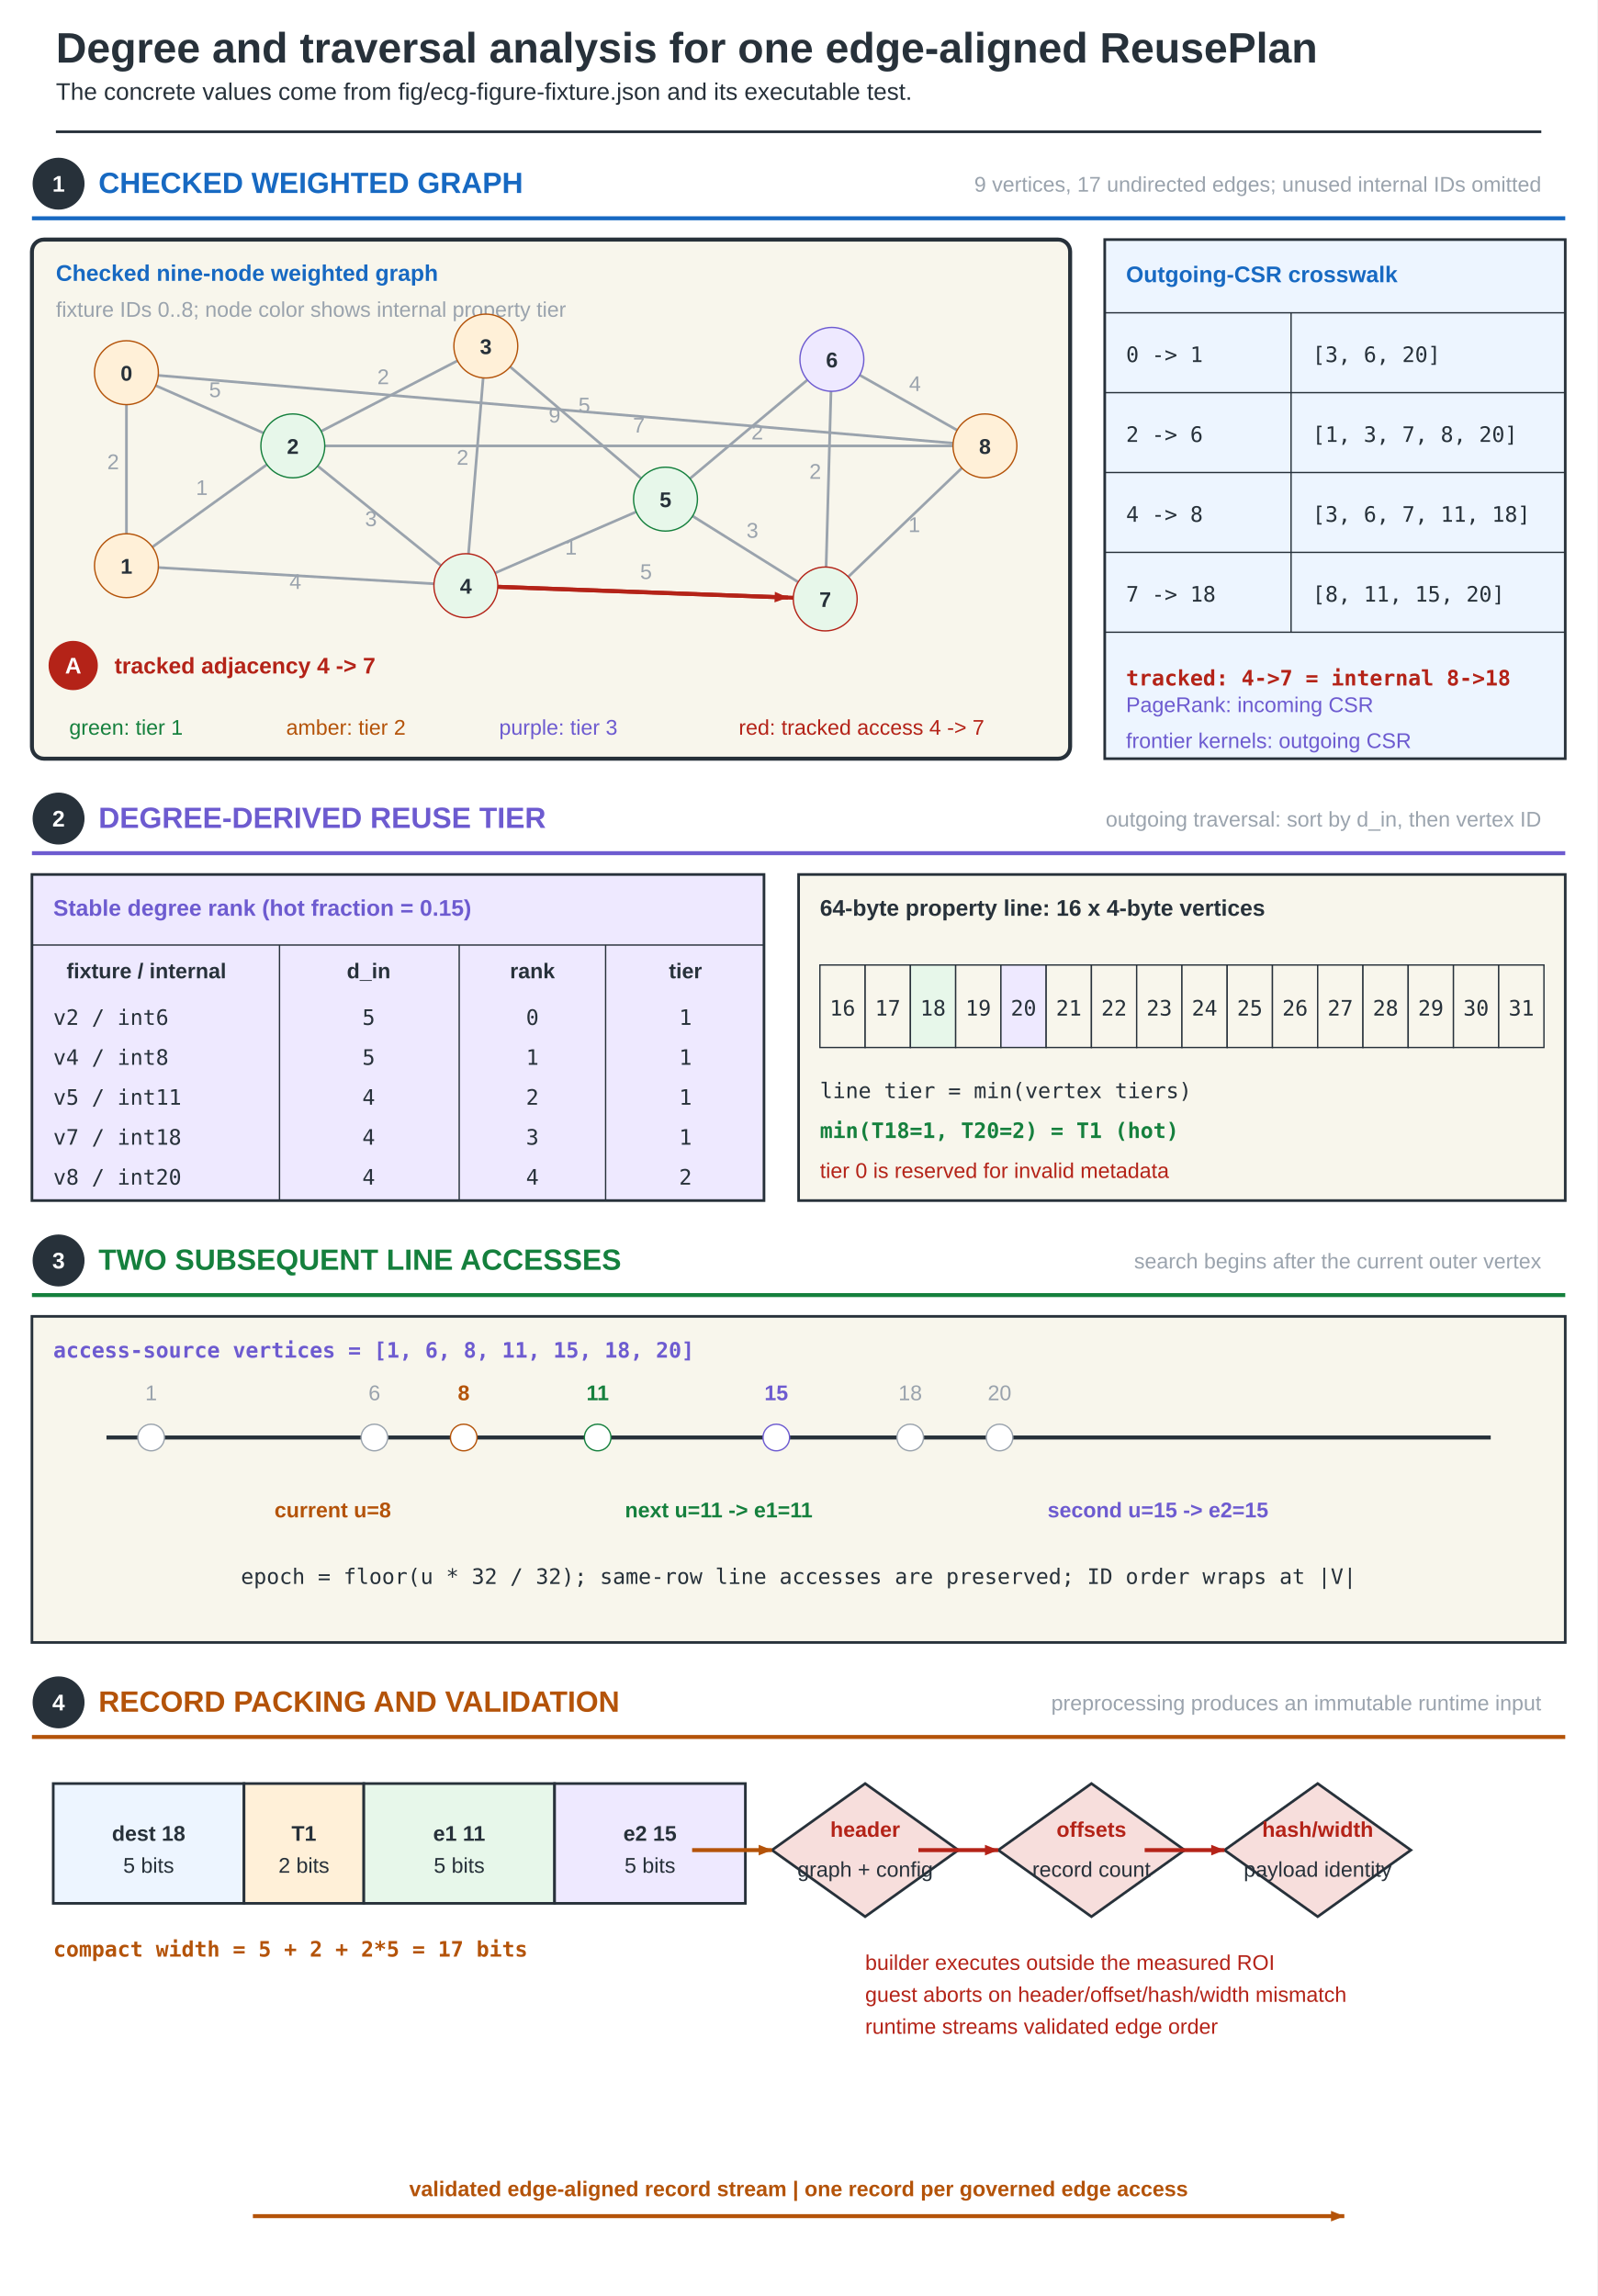
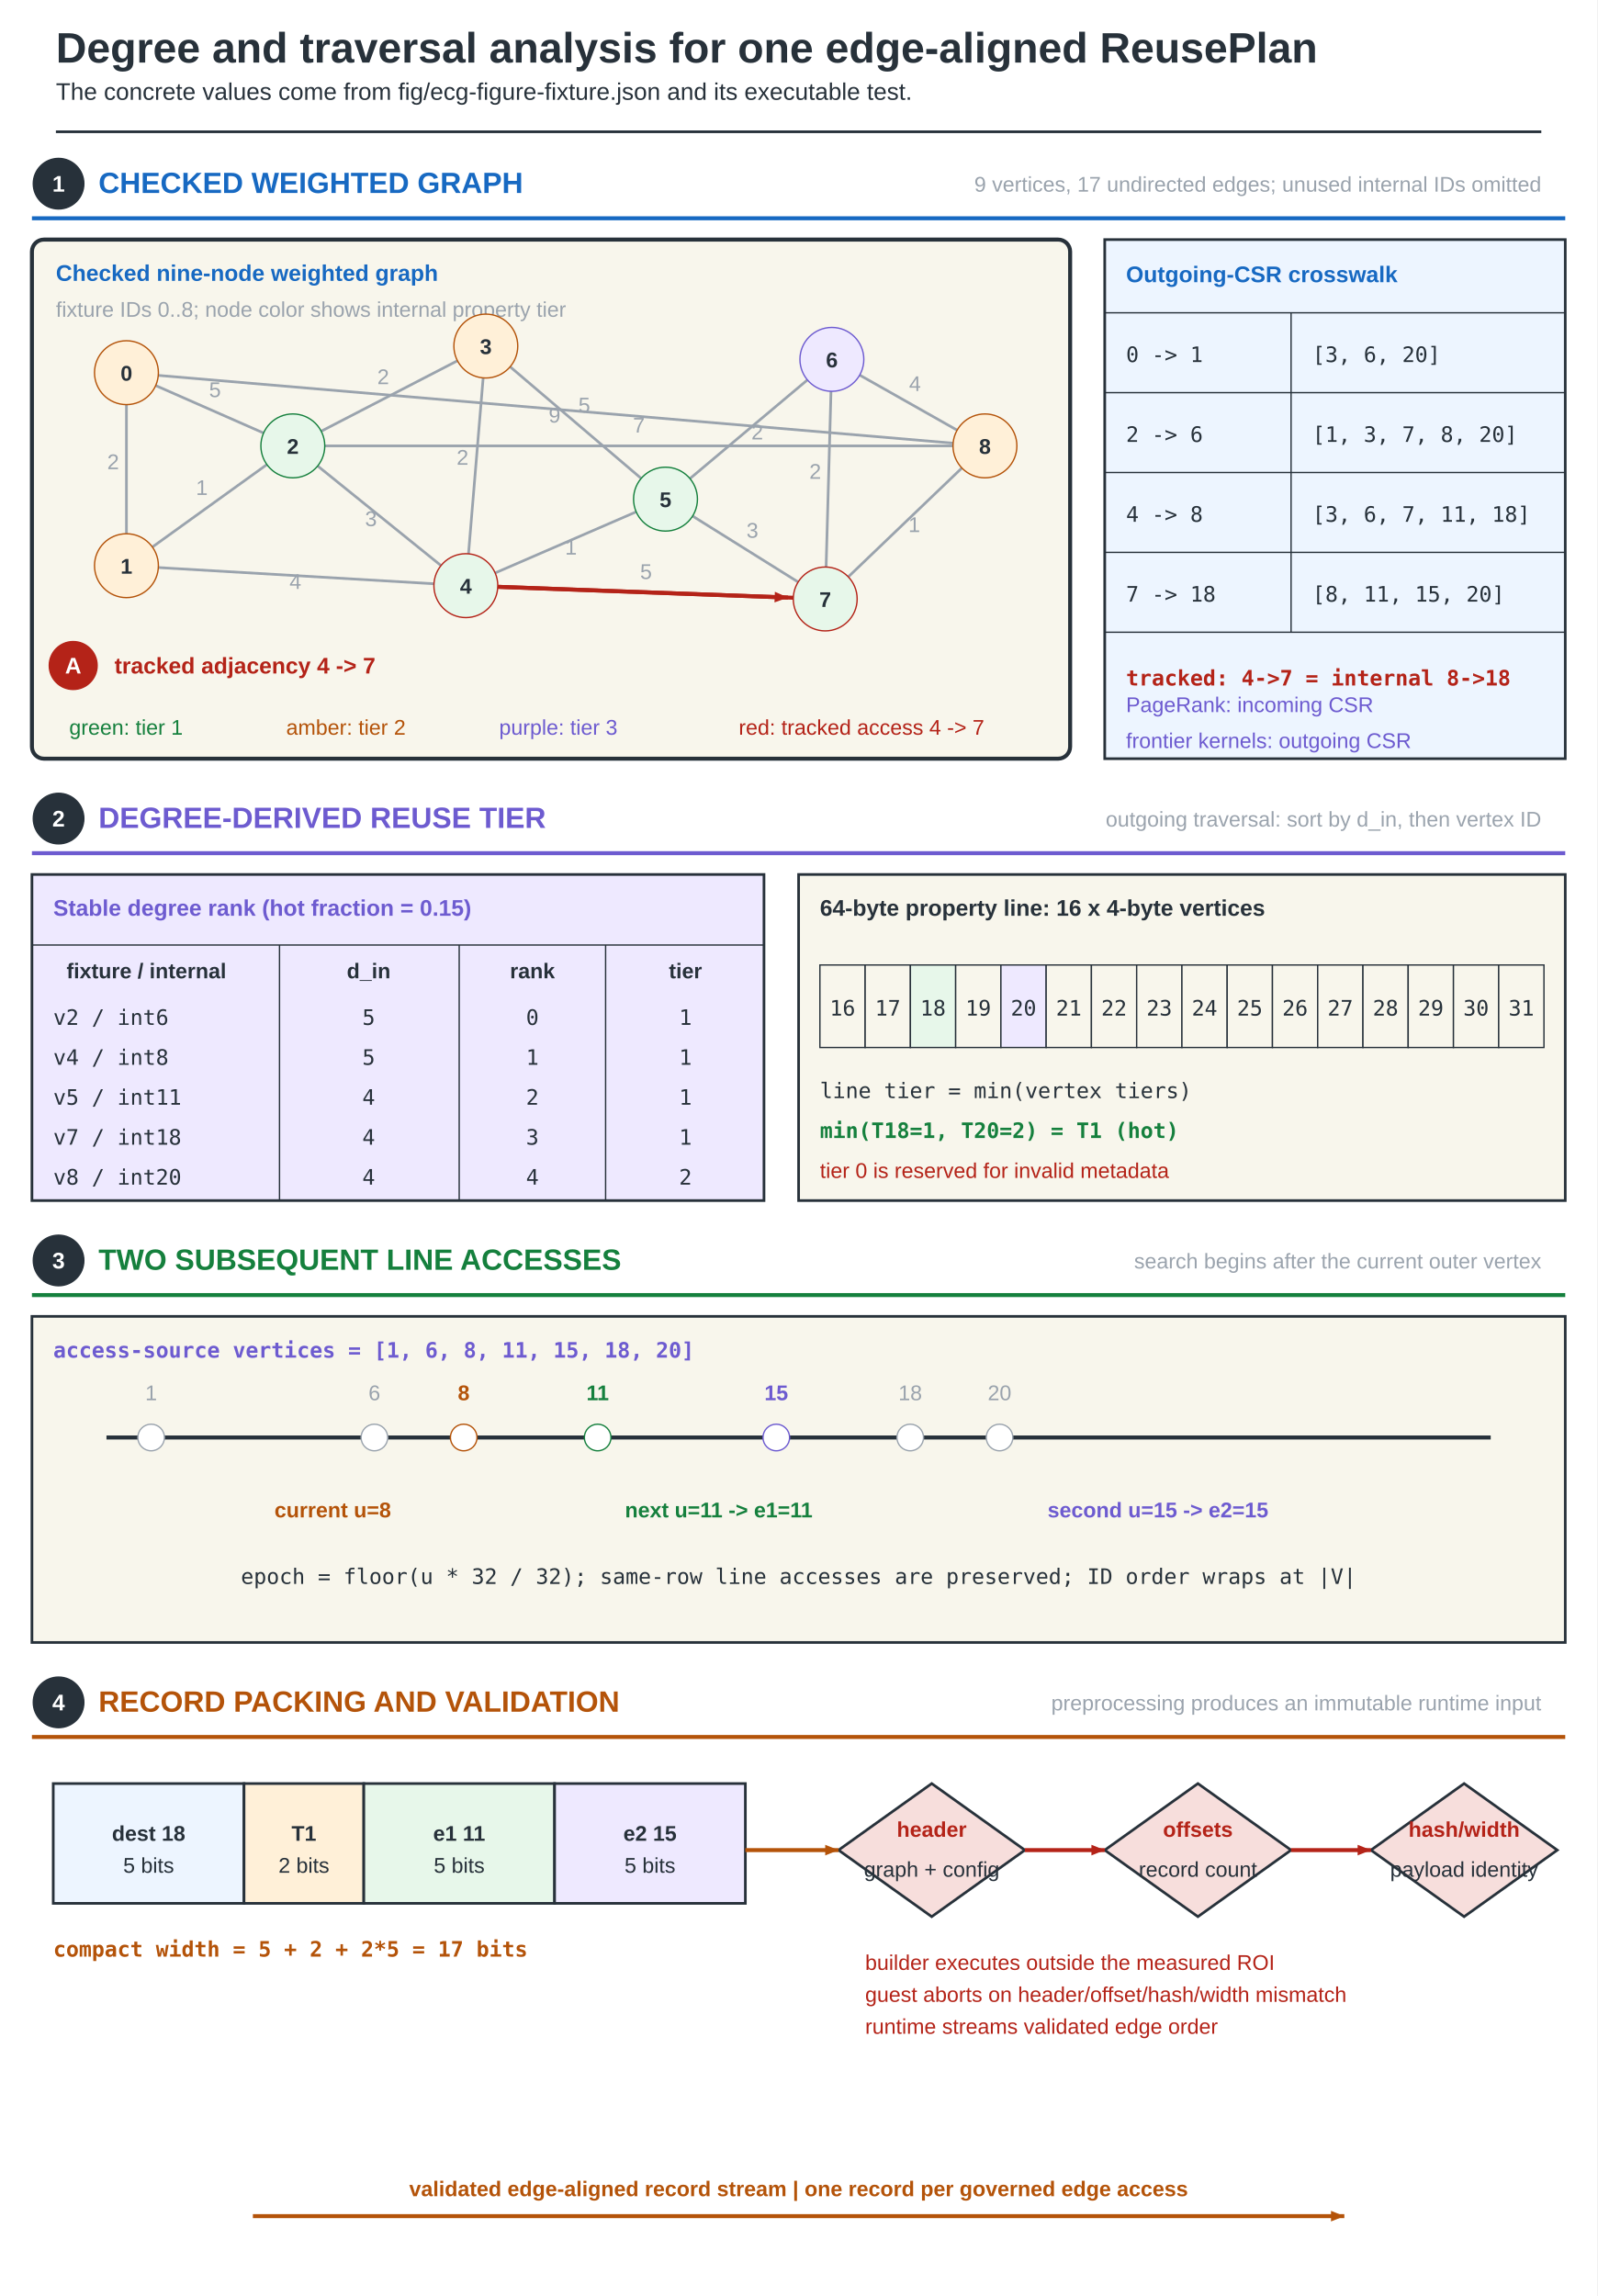
<svg xmlns="http://www.w3.org/2000/svg" width="1200" height="1725" viewBox="0 0 1200 1725" role="img" aria-labelledby="title desc" fill="#27313A" data-figure-schema="ecg-public/v1">
  <defs>
    <marker id="arrow-blue" viewBox="0 0 10 8" markerWidth="10" markerHeight="8" refX="10" refY="4" orient="auto" markerUnits="userSpaceOnUse">
      <path d="M0 0 L10 4 L0 8 Z" fill="#1769C2" />
    </marker>
    <marker id="arrow-green" viewBox="0 0 10 8" markerWidth="10" markerHeight="8" refX="10" refY="4" orient="auto" markerUnits="userSpaceOnUse">
      <path d="M0 0 L10 4 L0 8 Z" fill="#15803D" />
    </marker>
    <marker id="arrow-amber" viewBox="0 0 10 8" markerWidth="10" markerHeight="8" refX="10" refY="4" orient="auto" markerUnits="userSpaceOnUse">
      <path d="M0 0 L10 4 L0 8 Z" fill="#B45309" />
    </marker>
    <marker id="arrow-red" viewBox="0 0 10 8" markerWidth="10" markerHeight="8" refX="10" refY="4" orient="auto" markerUnits="userSpaceOnUse">
      <path d="M0 0 L10 4 L0 8 Z" fill="#B42318" />
    </marker>
    <marker id="arrow-purple" viewBox="0 0 10 8" markerWidth="10" markerHeight="8" refX="10" refY="4" orient="auto" markerUnits="userSpaceOnUse">
      <path d="M0 0 L10 4 L0 8 Z" fill="#6D5BD0" />
    </marker>
    <marker id="arrow-gray" viewBox="0 0 10 8" markerWidth="10" markerHeight="8" refX="10" refY="4" orient="auto" markerUnits="userSpaceOnUse">
      <path d="M0 0 L10 4 L0 8 Z" fill="#9AA3AD" />
    </marker>
    <marker id="arrow-ink" viewBox="0 0 10 8" markerWidth="10" markerHeight="8" refX="10" refY="4" orient="auto" markerUnits="userSpaceOnUse">
      <path d="M0 0 L10 4 L0 8 Z" fill="#27313A" />
    </marker>
    <style>
      :root { color-scheme: light dark; }
      @media (prefers-color-scheme: dark) {
        [fill="#FFFFFF"]{fill:#1E2327}[stroke="#FFFFFF"]{stroke:#1E2327}
        [fill="#F8F6EC"]{fill:#252A2E}[stroke="#F8F6EC"]{stroke:#252A2E}
        [fill="#EDF5FF"]{fill:#273846}[stroke="#EDF5FF"]{stroke:#273846}
        [fill="#E7F7EA"]{fill:#24382A}[stroke="#E7F7EA"]{stroke:#24382A}
        [fill="#FFF0D8"]{fill:#3B3122}[stroke="#FFF0D8"]{stroke:#3B3122}
        [fill="#F7DEDC"]{fill:#3D292A}[stroke="#F7DEDC"]{stroke:#3D292A}
        [fill="#EEE9FF"]{fill:#302C3C}[stroke="#EEE9FF"]{stroke:#302C3C}
        [fill="#27313A"]{fill:#ECE7DD}[stroke="#27313A"]{stroke:#ECE7DD}
        [fill="#9AA3AD"]{fill:#747D86}[stroke="#9AA3AD"]{stroke:#747D86}
        [fill="#1769C2"]{fill:#63A8FF}[stroke="#1769C2"]{stroke:#63A8FF}
        [fill="#15803D"]{fill:#63D68B}[stroke="#15803D"]{stroke:#63D68B}
        [fill="#B45309"]{fill:#F0B35A}[stroke="#B45309"]{stroke:#F0B35A}
        [fill="#6D5BD0"]{fill:#A79BF0}[stroke="#6D5BD0"]{stroke:#A79BF0}
        [fill="#B42318"]{fill:#F09B95}[stroke="#B42318"]{stroke:#F09B95}
      }
      .sans{font-family:Arial,Helvetica,sans-serif}
      .mono{font-family:"SFMono-Regular",Consolas,monospace}
      .title{font-size:32px;font-weight:700}
      .subtitle{font-size:18px}
      .heading{font-size:22px;font-weight:700}
      .label{font-size:17px;font-weight:700}
      .body{font-size:16px}
</style>
  </defs>
  <rect x="0" y="0" width="1200" height="1725" fill="#FFFFFF" />
  <text x="42" y="47" text-anchor="start" class="sans title" fill="#27313A" font-weight="700">Degree and traversal analysis for one edge-aligned ReusePlan</text>
  <text x="42" y="75" text-anchor="start" class="sans subtitle" fill="#27313A">The concrete values come from fig/ecg-figure-fixture.json and its executable test.</text>
  <line x1="42" y1="99" x2="1158" y2="99" stroke="#27313A" stroke-width="2" />
  <circle cx="44" cy="138" r="19" fill="#27313A" stroke="#27313A" stroke-width="1" />
  <text x="44" y="144" text-anchor="middle" class="sans label" fill="#FFFFFF" font-weight="700">1</text>
  <text x="74" y="145" text-anchor="start" class="sans heading" fill="#1769C2" font-weight="700">CHECKED WEIGHTED GRAPH</text>
  <text x="1158" y="144" text-anchor="end" class="sans body" fill="#9AA3AD">9 vertices, 17 undirected edges; unused internal IDs omitted</text>
  <line x1="24" y1="164" x2="1176" y2="164" stroke="#1769C2" stroke-width="3" />
  <rect x="24" y="180" width="780" height="390" rx="9" fill="#F8F6EC" stroke="#27313A" stroke-width="3" />
  <text x="42" y="211" text-anchor="start" class="sans label" fill="#1769C2" font-weight="700">Checked nine-node weighted graph</text>
  <text x="42" y="238" text-anchor="start" class="sans body" fill="#9AA3AD">fixture IDs 0..8; node color shows internal property tier</text>
  <line x1="95" y1="280" x2="95" y2="425" stroke="#9AA3AD" stroke-width="2" />
  <text x="85.0" y="352.5" text-anchor="middle" class="sans body" fill="#9AA3AD">2</text>
  <line x1="95" y1="280" x2="220" y2="335" stroke="#9AA3AD" stroke-width="2" />
  <text x="161.527" y="298.347" text-anchor="middle" class="sans body" fill="#9AA3AD">5</text>
  <line x1="95" y1="280" x2="740" y2="335" stroke="#9AA3AD" stroke-width="2" />
  <text x="416.65" y="317.464" text-anchor="middle" class="sans body" fill="#9AA3AD">9</text>
  <line x1="95" y1="425" x2="220" y2="335" stroke="#9AA3AD" stroke-width="2" />
  <text x="151.657" y="371.885" text-anchor="middle" class="sans body" fill="#9AA3AD">1</text>
  <line x1="95" y1="425" x2="350" y2="440" stroke="#9AA3AD" stroke-width="2" />
  <text x="221.913" y="442.483" text-anchor="middle" class="sans body" fill="#9AA3AD">4</text>
  <line x1="220" y1="335" x2="365" y2="260" stroke="#9AA3AD" stroke-width="2" />
  <text x="287.906" y="288.618" text-anchor="middle" class="sans body" fill="#9AA3AD">2</text>
  <line x1="220" y1="335" x2="350" y2="440" stroke="#9AA3AD" stroke-width="2" />
  <text x="278.717" y="395.279" text-anchor="middle" class="sans body" fill="#9AA3AD">3</text>
  <line x1="220" y1="335" x2="740" y2="335" stroke="#9AA3AD" stroke-width="2" />
  <text x="480.0" y="325.0" text-anchor="middle" class="sans body" fill="#9AA3AD">7</text>
  <line x1="365" y1="260" x2="350" y2="440" stroke="#9AA3AD" stroke-width="2" />
  <text x="347.535" y="349.17" text-anchor="middle" class="sans body" fill="#9AA3AD">2</text>
  <line x1="365" y1="260" x2="500" y2="375" stroke="#9AA3AD" stroke-width="2" />
  <text x="438.985" y="309.888" text-anchor="middle" class="sans body" fill="#9AA3AD">5</text>
  <line x1="350" y1="440" x2="500" y2="375" stroke="#9AA3AD" stroke-width="2" />
  <text x="428.976" y="416.676" text-anchor="middle" class="sans body" fill="#9AA3AD">1</text>
  <line x1="350" y1="440" x2="620" y2="450" stroke="#B42318" stroke-width="3" />
  <text x="485.37" y="435.007" text-anchor="middle" class="sans body" fill="#9AA3AD">5</text>
  <line x1="500" y1="375" x2="625" y2="270" stroke="#9AA3AD" stroke-width="2" />
  <text x="568.932" y="330.157" text-anchor="middle" class="sans body" fill="#9AA3AD">2</text>
  <line x1="500" y1="375" x2="620" y2="450" stroke="#9AA3AD" stroke-width="2" />
  <text x="565.3" y="404.02" text-anchor="middle" class="sans body" fill="#9AA3AD">3</text>
  <line x1="625" y1="270" x2="620" y2="450" stroke="#9AA3AD" stroke-width="2" />
  <text x="612.504" y="359.722" text-anchor="middle" class="sans body" fill="#9AA3AD">2</text>
  <line x1="625" y1="270" x2="740" y2="335" stroke="#9AA3AD" stroke-width="2" />
  <text x="687.421" y="293.794" text-anchor="middle" class="sans body" fill="#9AA3AD">4</text>
  <line x1="620" y1="450" x2="740" y2="335" stroke="#9AA3AD" stroke-width="2" />
  <text x="686.919" y="399.72" text-anchor="middle" class="sans body" fill="#9AA3AD">1</text>
  <path d="M374.983 440.925 L592.019 448.964" fill="none" stroke="#B42318" stroke-width="3" marker-end="url(#arrow-red)" data-flow-kind="model-edge" />
  <text x="52" y="552" text-anchor="start" class="sans body" fill="#15803D">green: tier 1</text>
  <text x="215" y="552" text-anchor="start" class="sans body" fill="#B45309">amber: tier 2</text>
  <text x="375" y="552" text-anchor="start" class="sans body" fill="#6D5BD0">purple: tier 3</text>
  <text x="555" y="552" text-anchor="start" class="sans body" fill="#B42318">red: tracked access 4 -&gt; 7</text>
  <circle cx="95" cy="280" r="24" fill="#FFF0D8" stroke="#B45309" stroke-width="1" />
  <text x="95" y="286" text-anchor="middle" class="sans body" fill="#27313A" font-weight="700">0</text>
  <circle cx="95" cy="425" r="24" fill="#FFF0D8" stroke="#B45309" stroke-width="1" />
  <text x="95" y="431" text-anchor="middle" class="sans body" fill="#27313A" font-weight="700">1</text>
  <circle cx="220" cy="335" r="24" fill="#E7F7EA" stroke="#15803D" stroke-width="1" />
  <text x="220" y="341" text-anchor="middle" class="sans body" fill="#27313A" font-weight="700">2</text>
  <circle cx="365" cy="260" r="24" fill="#FFF0D8" stroke="#B45309" stroke-width="1" />
  <text x="365" y="266" text-anchor="middle" class="sans body" fill="#27313A" font-weight="700">3</text>
  <circle cx="350" cy="440" r="24" fill="#E7F7EA" stroke="#B42318" stroke-width="1" />
  <text x="350" y="446" text-anchor="middle" class="sans body" fill="#27313A" font-weight="700">4</text>
  <circle cx="500" cy="375" r="24" fill="#E7F7EA" stroke="#15803D" stroke-width="1" />
  <text x="500" y="381" text-anchor="middle" class="sans body" fill="#27313A" font-weight="700">5</text>
  <circle cx="625" cy="270" r="24" fill="#EEE9FF" stroke="#6D5BD0" stroke-width="1" />
  <text x="625" y="276" text-anchor="middle" class="sans body" fill="#27313A" font-weight="700">6</text>
  <circle cx="620" cy="450" r="24" fill="#E7F7EA" stroke="#B42318" stroke-width="1" />
  <text x="620" y="456" text-anchor="middle" class="sans body" fill="#27313A" font-weight="700">7</text>
  <circle cx="740" cy="335" r="24" fill="#FFF0D8" stroke="#B45309" stroke-width="1" />
  <text x="740" y="341" text-anchor="middle" class="sans body" fill="#27313A" font-weight="700">8</text>
  <circle cx="55" cy="500" r="18" fill="#B42318" stroke="#B42318" stroke-width="1" />
  <text x="55" y="506" text-anchor="middle" class="sans label" fill="#FFFFFF" font-weight="700">A</text>
  <text x="86" y="506" text-anchor="start" class="sans label" fill="#B42318" font-weight="700">tracked adjacency 4 -&gt; 7</text>
  <rect x="830" y="180" width="346" height="390" rx="0" fill="#EDF5FF" stroke="#27313A" stroke-width="2" />
  <text x="846" y="212" text-anchor="start" class="sans label" fill="#1769C2" font-weight="700">Outgoing-CSR crosswalk</text>
  <line x1="830" y1="235" x2="1176" y2="235" stroke="#27313A" stroke-width="1" />
  <line x1="970" y1="235" x2="970" y2="475" stroke="#27313A" stroke-width="1" />
  <line x1="830" y1="295" x2="1176" y2="295" stroke="#27313A" stroke-width="1" />
  <line x1="830" y1="355" x2="1176" y2="355" stroke="#27313A" stroke-width="1" />
  <line x1="830" y1="415" x2="1176" y2="415" stroke="#27313A" stroke-width="1" />
  <line x1="830" y1="475" x2="1176" y2="475" stroke="#27313A" stroke-width="1" />
  <text x="846" y="272" text-anchor="start" class="mono body" fill="#27313A">0 -&gt; 1</text>
  <text x="986" y="272" text-anchor="start" class="mono body" fill="#27313A">[3, 6, 20]</text>
  <text x="846" y="332" text-anchor="start" class="mono body" fill="#27313A">2 -&gt; 6</text>
  <text x="986" y="332" text-anchor="start" class="mono body" fill="#27313A">[1, 3, 7, 8, 20]</text>
  <text x="846" y="392" text-anchor="start" class="mono body" fill="#27313A">4 -&gt; 8</text>
  <text x="986" y="392" text-anchor="start" class="mono body" fill="#27313A">[3, 6, 7, 11, 18]</text>
  <text x="846" y="452" text-anchor="start" class="mono body" fill="#27313A">7 -&gt; 18</text>
  <text x="986" y="452" text-anchor="start" class="mono body" fill="#27313A">[8, 11, 15, 20]</text>
  <text x="846" y="515" text-anchor="start" class="mono body" fill="#B42318" font-weight="700">tracked: 4-&gt;7 = internal 8-&gt;18</text>
  <text x="846" y="535" text-anchor="start" class="sans body" fill="#6D5BD0">PageRank: incoming CSR</text>
  <text x="846" y="562" text-anchor="start" class="sans body" fill="#6D5BD0">frontier kernels: outgoing CSR</text>
  <circle cx="44" cy="615" r="19" fill="#27313A" stroke="#27313A" stroke-width="1" />
  <text x="44" y="621" text-anchor="middle" class="sans label" fill="#FFFFFF" font-weight="700">2</text>
  <text x="74" y="622" text-anchor="start" class="sans heading" fill="#6D5BD0" font-weight="700">DEGREE-DERIVED REUSE TIER</text>
  <text x="1158" y="621" text-anchor="end" class="sans body" fill="#9AA3AD">outgoing traversal: sort by d_in, then vertex ID</text>
  <line x1="24" y1="641" x2="1176" y2="641" stroke="#6D5BD0" stroke-width="3" />
  <rect x="24" y="657" width="550" height="245" rx="0" fill="#EEE9FF" stroke="#27313A" stroke-width="2" />
  <text x="40" y="688" text-anchor="start" class="sans label" fill="#6D5BD0" font-weight="700">Stable degree rank (hot fraction = 0.15)</text>
  <line x1="24" y1="710" x2="574" y2="710" stroke="#27313A" stroke-width="1" />
  <line x1="210" y1="710" x2="210" y2="902" stroke="#27313A" stroke-width="1" />
  <line x1="345" y1="710" x2="345" y2="902" stroke="#27313A" stroke-width="1" />
  <line x1="455" y1="710" x2="455" y2="902" stroke="#27313A" stroke-width="1" />
  <text x="110" y="735" text-anchor="middle" class="sans body" fill="#27313A" font-weight="700">fixture / internal</text>
  <text x="277" y="735" text-anchor="middle" class="sans body" fill="#27313A" font-weight="700">d_in</text>
  <text x="400" y="735" text-anchor="middle" class="sans body" fill="#27313A" font-weight="700">rank</text>
  <text x="515" y="735" text-anchor="middle" class="sans body" fill="#27313A" font-weight="700">tier</text>
  <text x="40" y="770" text-anchor="start" class="mono body" fill="#27313A">v2 / int6</text>
  <text x="277" y="770" text-anchor="middle" class="mono body" fill="#27313A">5</text>
  <text x="400" y="770" text-anchor="middle" class="mono body" fill="#27313A">0</text>
  <text x="515" y="770" text-anchor="middle" class="mono body" fill="#27313A">1</text>
  <text x="40" y="800" text-anchor="start" class="mono body" fill="#27313A">v4 / int8</text>
  <text x="277" y="800" text-anchor="middle" class="mono body" fill="#27313A">5</text>
  <text x="400" y="800" text-anchor="middle" class="mono body" fill="#27313A">1</text>
  <text x="515" y="800" text-anchor="middle" class="mono body" fill="#27313A">1</text>
  <text x="40" y="830" text-anchor="start" class="mono body" fill="#27313A">v5 / int11</text>
  <text x="277" y="830" text-anchor="middle" class="mono body" fill="#27313A">4</text>
  <text x="400" y="830" text-anchor="middle" class="mono body" fill="#27313A">2</text>
  <text x="515" y="830" text-anchor="middle" class="mono body" fill="#27313A">1</text>
  <text x="40" y="860" text-anchor="start" class="mono body" fill="#27313A">v7 / int18</text>
  <text x="277" y="860" text-anchor="middle" class="mono body" fill="#27313A">4</text>
  <text x="400" y="860" text-anchor="middle" class="mono body" fill="#27313A">3</text>
  <text x="515" y="860" text-anchor="middle" class="mono body" fill="#27313A">1</text>
  <text x="40" y="890" text-anchor="start" class="mono body" fill="#27313A">v8 / int20</text>
  <text x="277" y="890" text-anchor="middle" class="mono body" fill="#27313A">4</text>
  <text x="400" y="890" text-anchor="middle" class="mono body" fill="#27313A">4</text>
  <text x="515" y="890" text-anchor="middle" class="mono body" fill="#27313A">2</text>
  <rect x="600" y="657" width="576" height="245" rx="0" fill="#F8F6EC" stroke="#27313A" stroke-width="2" />
  <text x="616" y="688" text-anchor="start" class="sans label" fill="#27313A" font-weight="700">64-byte property line: 16 x 4-byte vertices</text>
  <rect x="616" y="725" width="34" height="62" rx="0" fill="#F8F6EC" stroke="#27313A" stroke-width="1" />
  <text x="633.0" y="763" text-anchor="middle" class="mono body" fill="#27313A">16</text>
  <rect x="650" y="725" width="34" height="62" rx="0" fill="#F8F6EC" stroke="#27313A" stroke-width="1" />
  <text x="667.0" y="763" text-anchor="middle" class="mono body" fill="#27313A">17</text>
  <rect x="684" y="725" width="34" height="62" rx="0" fill="#E7F7EA" stroke="#27313A" stroke-width="1" />
  <text x="701.0" y="763" text-anchor="middle" class="mono body" fill="#27313A">18</text>
  <rect x="718" y="725" width="34" height="62" rx="0" fill="#F8F6EC" stroke="#27313A" stroke-width="1" />
  <text x="735.0" y="763" text-anchor="middle" class="mono body" fill="#27313A">19</text>
  <rect x="752" y="725" width="34" height="62" rx="0" fill="#EEE9FF" stroke="#27313A" stroke-width="1" />
  <text x="769.0" y="763" text-anchor="middle" class="mono body" fill="#27313A">20</text>
  <rect x="786" y="725" width="34" height="62" rx="0" fill="#F8F6EC" stroke="#27313A" stroke-width="1" />
  <text x="803.0" y="763" text-anchor="middle" class="mono body" fill="#27313A">21</text>
  <rect x="820" y="725" width="34" height="62" rx="0" fill="#F8F6EC" stroke="#27313A" stroke-width="1" />
  <text x="837.0" y="763" text-anchor="middle" class="mono body" fill="#27313A">22</text>
  <rect x="854" y="725" width="34" height="62" rx="0" fill="#F8F6EC" stroke="#27313A" stroke-width="1" />
  <text x="871.0" y="763" text-anchor="middle" class="mono body" fill="#27313A">23</text>
  <rect x="888" y="725" width="34" height="62" rx="0" fill="#F8F6EC" stroke="#27313A" stroke-width="1" />
  <text x="905.0" y="763" text-anchor="middle" class="mono body" fill="#27313A">24</text>
  <rect x="922" y="725" width="34" height="62" rx="0" fill="#F8F6EC" stroke="#27313A" stroke-width="1" />
  <text x="939.0" y="763" text-anchor="middle" class="mono body" fill="#27313A">25</text>
  <rect x="956" y="725" width="34" height="62" rx="0" fill="#F8F6EC" stroke="#27313A" stroke-width="1" />
  <text x="973.0" y="763" text-anchor="middle" class="mono body" fill="#27313A">26</text>
  <rect x="990" y="725" width="34" height="62" rx="0" fill="#F8F6EC" stroke="#27313A" stroke-width="1" />
  <text x="1007.0" y="763" text-anchor="middle" class="mono body" fill="#27313A">27</text>
  <rect x="1024" y="725" width="34" height="62" rx="0" fill="#F8F6EC" stroke="#27313A" stroke-width="1" />
  <text x="1041.0" y="763" text-anchor="middle" class="mono body" fill="#27313A">28</text>
  <rect x="1058" y="725" width="34" height="62" rx="0" fill="#F8F6EC" stroke="#27313A" stroke-width="1" />
  <text x="1075.0" y="763" text-anchor="middle" class="mono body" fill="#27313A">29</text>
  <rect x="1092" y="725" width="34" height="62" rx="0" fill="#F8F6EC" stroke="#27313A" stroke-width="1" />
  <text x="1109.0" y="763" text-anchor="middle" class="mono body" fill="#27313A">30</text>
  <rect x="1126" y="725" width="34" height="62" rx="0" fill="#F8F6EC" stroke="#27313A" stroke-width="1" />
  <text x="1143.0" y="763" text-anchor="middle" class="mono body" fill="#27313A">31</text>
  <text x="616" y="825" text-anchor="start" class="mono body" fill="#27313A">line tier = min(vertex tiers)</text>
  <text x="616" y="855" text-anchor="start" class="mono body" fill="#15803D" font-weight="700">min(T18=1, T20=2) = T1 (hot)</text>
  <text x="616" y="885" text-anchor="start" class="sans body" fill="#B42318">tier 0 is reserved for invalid metadata</text>
  <circle cx="44" cy="947" r="19" fill="#27313A" stroke="#27313A" stroke-width="1" />
  <text x="44" y="953" text-anchor="middle" class="sans label" fill="#FFFFFF" font-weight="700">3</text>
  <text x="74" y="954" text-anchor="start" class="sans heading" fill="#15803D" font-weight="700">TWO SUBSEQUENT LINE ACCESSES</text>
  <text x="1158" y="953" text-anchor="end" class="sans body" fill="#9AA3AD">search begins after the current outer vertex</text>
  <line x1="24" y1="973" x2="1176" y2="973" stroke="#15803D" stroke-width="3" />
  <rect x="24" y="989" width="1152" height="245" rx="0" fill="#F8F6EC" stroke="#27313A" stroke-width="2" />
  <line x1="80" y1="1080" x2="1120" y2="1080" stroke="#27313A" stroke-width="3" />
  <circle cx="113.548" cy="1080" r="10" fill="#FFFFFF" stroke="#9AA3AD" stroke-width="1" />
  <text x="113.548" y="1052" text-anchor="middle" class="sans body" fill="#9AA3AD">1</text>
  <circle cx="281.29" cy="1080" r="10" fill="#FFFFFF" stroke="#9AA3AD" stroke-width="1" />
  <text x="281.29" y="1052" text-anchor="middle" class="sans body" fill="#9AA3AD">6</text>
  <circle cx="348.387" cy="1080" r="10" fill="#FFFFFF" stroke="#B45309" stroke-width="1" />
  <text x="348.387" y="1052" text-anchor="middle" class="sans body" fill="#B45309" font-weight="700">8</text>
  <circle cx="449.032" cy="1080" r="10" fill="#FFFFFF" stroke="#15803D" stroke-width="1" />
  <text x="449.032" y="1052" text-anchor="middle" class="sans body" fill="#15803D" font-weight="700">11</text>
  <circle cx="583.226" cy="1080" r="10" fill="#FFFFFF" stroke="#6D5BD0" stroke-width="1" />
  <text x="583.226" y="1052" text-anchor="middle" class="sans body" fill="#6D5BD0" font-weight="700">15</text>
  <circle cx="683.871" cy="1080" r="10" fill="#FFFFFF" stroke="#9AA3AD" stroke-width="1" />
  <text x="683.871" y="1052" text-anchor="middle" class="sans body" fill="#9AA3AD">18</text>
  <circle cx="750.968" cy="1080" r="10" fill="#FFFFFF" stroke="#9AA3AD" stroke-width="1" />
  <text x="750.968" y="1052" text-anchor="middle" class="sans body" fill="#9AA3AD">20</text>
  <text x="40" y="1020" text-anchor="start" class="mono body" fill="#6D5BD0" font-weight="700">access-source vertices = [1, 6, 8, 11, 15, 18, 20]</text>
  <text x="250" y="1140" text-anchor="middle" class="sans body" fill="#B45309" font-weight="700">current u=8</text>
  <text x="540" y="1140" text-anchor="middle" class="sans body" fill="#15803D" font-weight="700">next u=11 -&gt; e1=11</text>
  <text x="870" y="1140" text-anchor="middle" class="sans body" fill="#6D5BD0" font-weight="700">second u=15 -&gt; e2=15</text>
  <text x="600" y="1190" text-anchor="middle" class="mono body" fill="#27313A">epoch = floor(u * 32 / 32); same-row line accesses are preserved; ID order wraps at |V|</text>
  <circle cx="44" cy="1279" r="19" fill="#27313A" stroke="#27313A" stroke-width="1" />
  <text x="44" y="1285" text-anchor="middle" class="sans label" fill="#FFFFFF" font-weight="700">4</text>
  <text x="74" y="1286" text-anchor="start" class="sans heading" fill="#B45309" font-weight="700">RECORD PACKING AND VALIDATION</text>
  <text x="1158" y="1285" text-anchor="end" class="sans body" fill="#9AA3AD">preprocessing produces an immutable runtime input</text>
  <line x1="24" y1="1305" x2="1176" y2="1305" stroke="#B45309" stroke-width="3" />
  <rect x="40" y="1340" width="143.333" height="90" rx="0" fill="#EDF5FF" stroke="#27313A" stroke-width="2" />
  <text x="111.667" y="1383.0" text-anchor="middle" class="sans body" fill="#27313A" font-weight="700">dest 18</text>
  <text x="111.667" y="1407.0" text-anchor="middle" class="sans body" fill="#27313A">5 bits</text>
  <rect x="183.333" y="1340" width="90.0" height="90" rx="0" fill="#FFF0D8" stroke="#27313A" stroke-width="2" />
  <text x="228.333" y="1383.0" text-anchor="middle" class="sans body" fill="#27313A" font-weight="700">T1</text>
  <text x="228.333" y="1407.0" text-anchor="middle" class="sans body" fill="#27313A">2 bits</text>
  <rect x="273.333" y="1340" width="143.333" height="90" rx="0" fill="#E7F7EA" stroke="#27313A" stroke-width="2" />
  <text x="345" y="1383.0" text-anchor="middle" class="sans body" fill="#27313A" font-weight="700">e1 11</text>
  <text x="345" y="1407.0" text-anchor="middle" class="sans body" fill="#27313A">5 bits</text>
  <rect x="416.667" y="1340" width="143.333" height="90" rx="0" fill="#EEE9FF" stroke="#27313A" stroke-width="2" />
  <text x="488.333" y="1383.0" text-anchor="middle" class="sans body" fill="#27313A" font-weight="700">e2 15</text>
  <text x="488.333" y="1407.0" text-anchor="middle" class="sans body" fill="#27313A">5 bits</text>
  <text x="40" y="1470" text-anchor="start" class="mono body" fill="#B45309" font-weight="700">compact width = 5 + 2 + 2*5 = 17 bits</text>
-   <polygon points="650,1340.0 720.0,1390 650,1440.0 580.0,1390" fill="#F7DEDC" stroke="#27313A" stroke-width="2" />
-   <text x="650" y="1380" text-anchor="middle" class="sans body" fill="#B42318" font-weight="700">header</text>
-   <text x="650" y="1410" text-anchor="middle" class="sans body" fill="#27313A">graph + config</text>
-   <polygon points="820,1340.0 890.0,1390 820,1440.0 750.0,1390" fill="#F7DEDC" stroke="#27313A" stroke-width="2" />
-   <text x="820" y="1380" text-anchor="middle" class="sans body" fill="#B42318" font-weight="700">offsets</text>
-   <text x="820" y="1410" text-anchor="middle" class="sans body" fill="#27313A">record count</text>
-   <polygon points="990,1340.0 1060.0,1390 990,1440.0 920.0,1390" fill="#F7DEDC" stroke="#27313A" stroke-width="2" />
-   <text x="990" y="1380" text-anchor="middle" class="sans body" fill="#B42318" font-weight="700">hash/width</text>
-   <text x="990" y="1410" text-anchor="middle" class="sans body" fill="#27313A">payload identity</text>
-   <path d="M520 1390 L580 1390" fill="none" stroke="#B45309" stroke-width="3" marker-end="url(#arrow-amber)" data-flow-kind="control" data-flow-label="compact width" />
-   <path d="M690 1390 L750 1390" fill="none" stroke="#B42318" stroke-width="3" marker-end="url(#arrow-red)" data-flow-kind="control" data-flow-label="header" />
-   <path d="M860 1390 L920 1390" fill="none" stroke="#B42318" stroke-width="3" marker-end="url(#arrow-red)" data-flow-kind="control" data-flow-label="offsets" />
+   <polygon points="700,1340.0 770.0,1390 700,1440.0 630.0,1390" fill="#F7DEDC" stroke="#27313A" stroke-width="2" />
+   <text x="700" y="1380" text-anchor="middle" class="sans body" fill="#B42318" font-weight="700">header</text>
+   <text x="700" y="1410" text-anchor="middle" class="sans body" fill="#27313A">graph + config</text>
+   <polygon points="900,1340.0 970.0,1390 900,1440.0 830.0,1390" fill="#F7DEDC" stroke="#27313A" stroke-width="2" />
+   <text x="900" y="1380" text-anchor="middle" class="sans body" fill="#B42318" font-weight="700">offsets</text>
+   <text x="900" y="1410" text-anchor="middle" class="sans body" fill="#27313A">record count</text>
+   <polygon points="1100,1340.0 1170.0,1390 1100,1440.0 1030.0,1390" fill="#F7DEDC" stroke="#27313A" stroke-width="2" />
+   <text x="1100" y="1380" text-anchor="middle" class="sans body" fill="#B42318" font-weight="700">hash/width</text>
+   <text x="1100" y="1410" text-anchor="middle" class="sans body" fill="#27313A">payload identity</text>
+   <path d="M560 1390 L630 1390" fill="none" stroke="#B45309" stroke-width="3" marker-end="url(#arrow-amber)" data-flow-kind="control" data-flow-label="compact width" />
+   <path d="M770 1390 L830 1390" fill="none" stroke="#B42318" stroke-width="3" marker-end="url(#arrow-red)" data-flow-kind="control" data-flow-label="header" />
+   <path d="M970 1390 L1030 1390" fill="none" stroke="#B42318" stroke-width="3" marker-end="url(#arrow-red)" data-flow-kind="control" data-flow-label="offsets" />
  <text x="650" y="1480" text-anchor="start" class="sans body" fill="#B42318">builder executes outside the measured ROI</text>
  <text x="650" y="1504" text-anchor="start" class="sans body" fill="#B42318">guest aborts on header/offset/hash/width mismatch</text>
  <text x="650" y="1528" text-anchor="start" class="sans body" fill="#B42318">runtime streams validated edge order</text>
  <path d="M190 1665 L1010 1665" fill="none" stroke="#B45309" stroke-width="3" marker-end="url(#arrow-amber)" data-flow-kind="transfer" data-flow-label="validated edge-aligned record stream" data-flow-cadence="one record per governed edge access" />
  <text x="600" y="1650" text-anchor="middle" class="sans body" fill="#B45309" font-weight="700">validated edge-aligned record stream | one record per governed edge access</text>
</svg>
